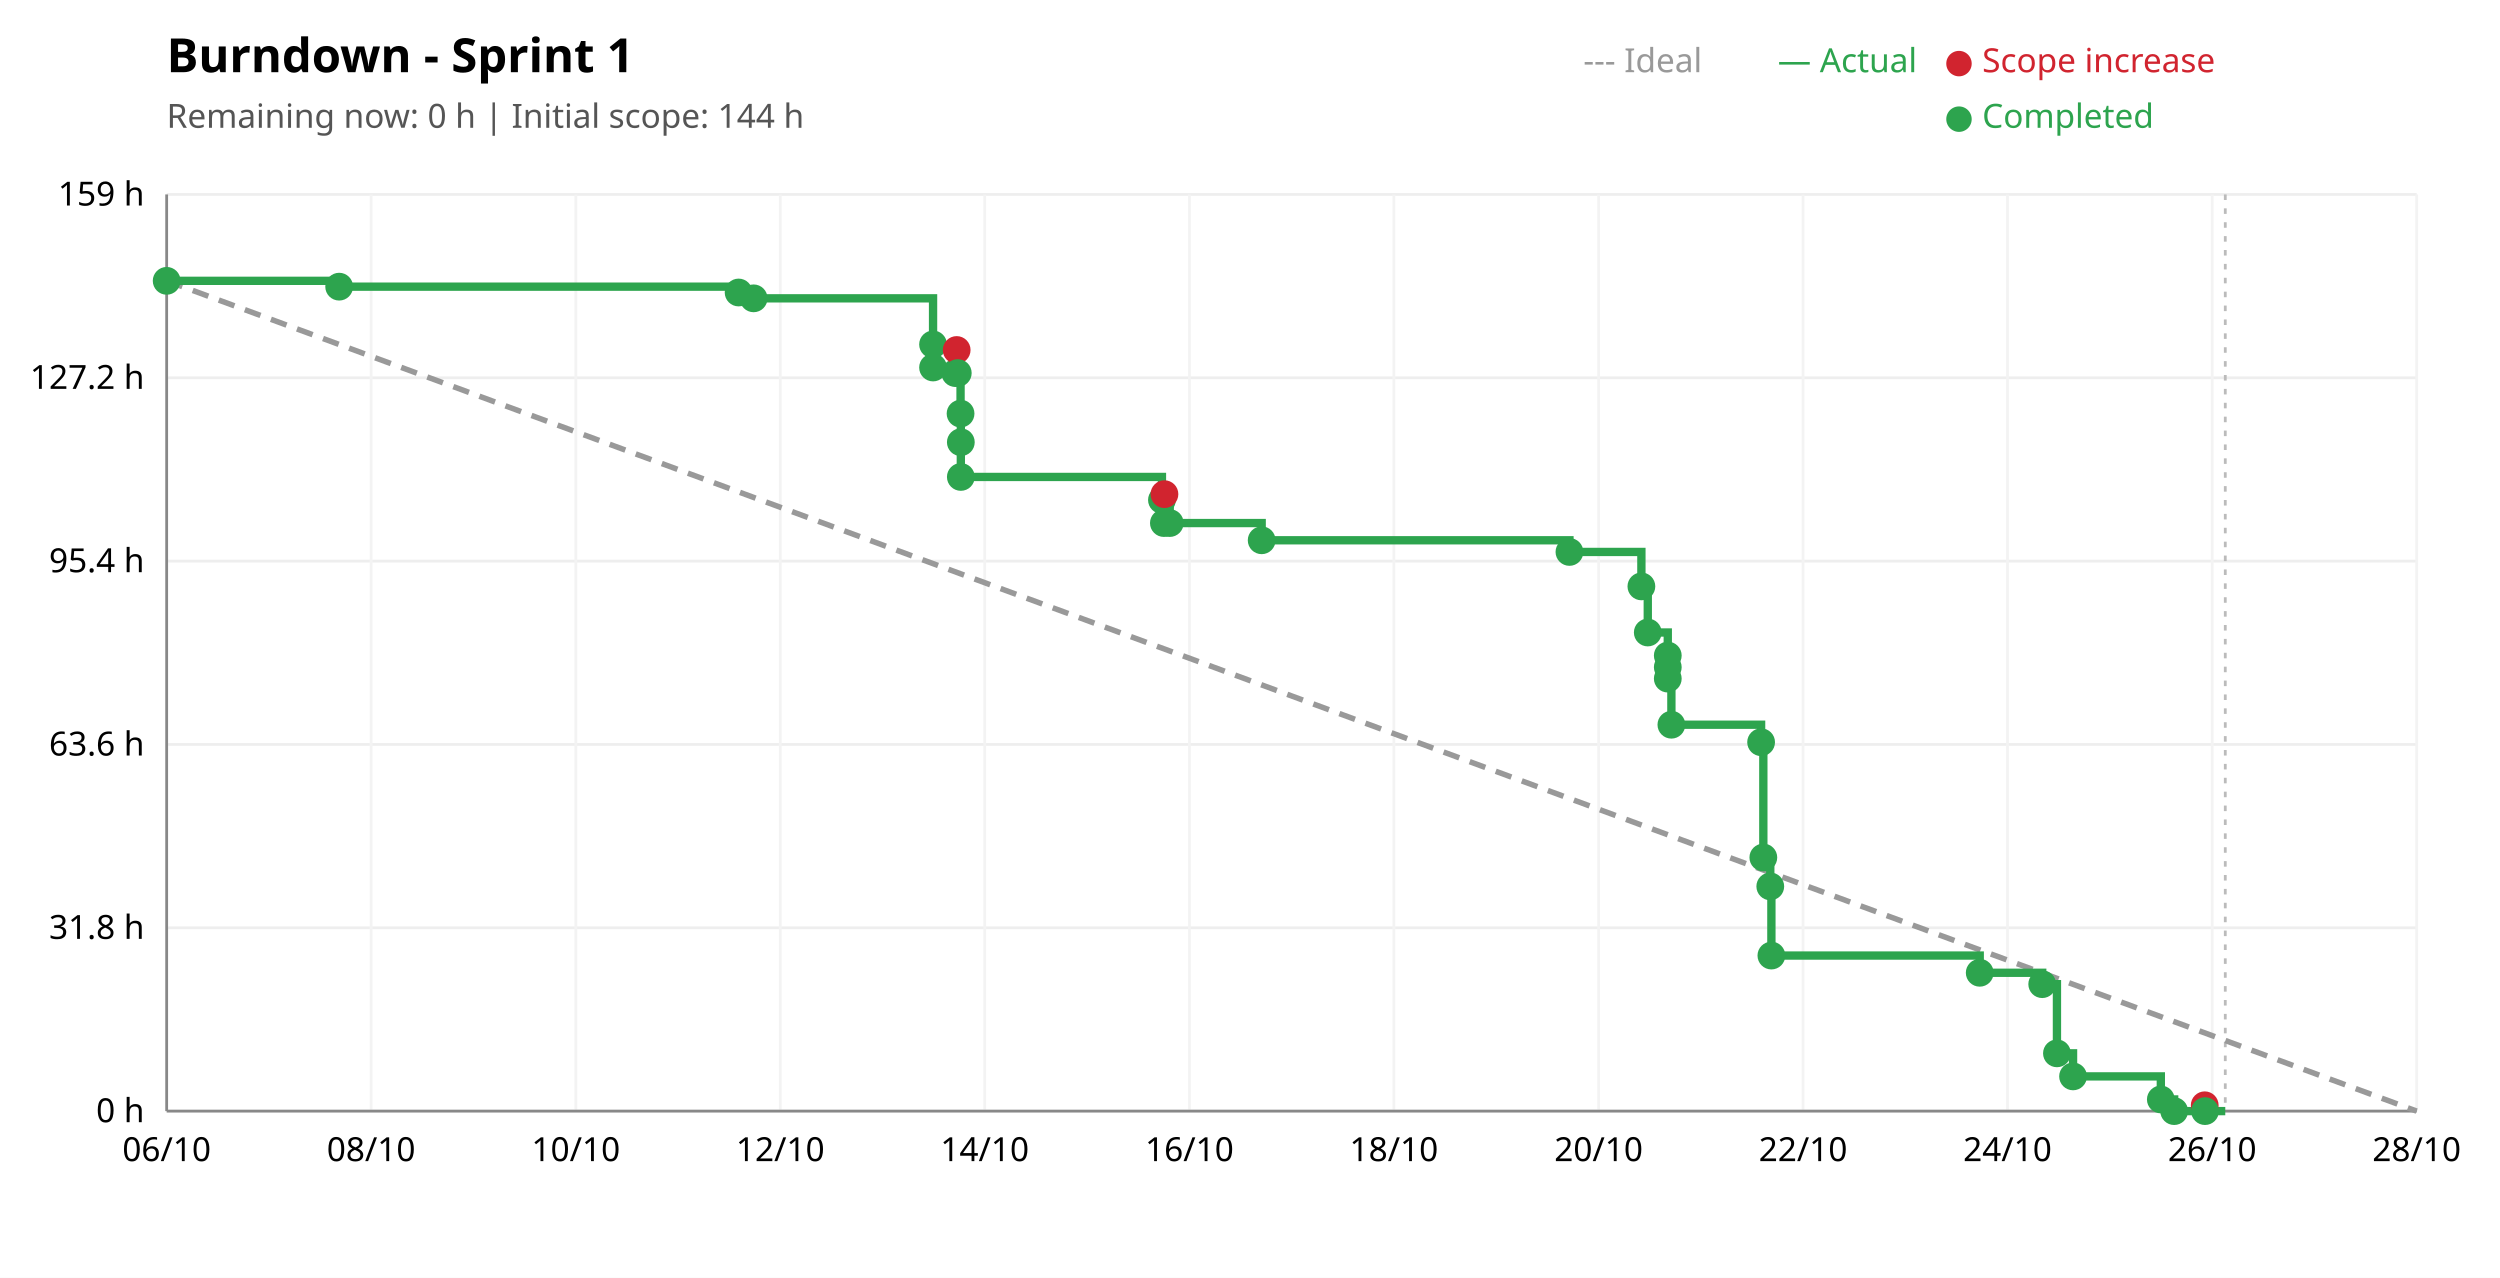
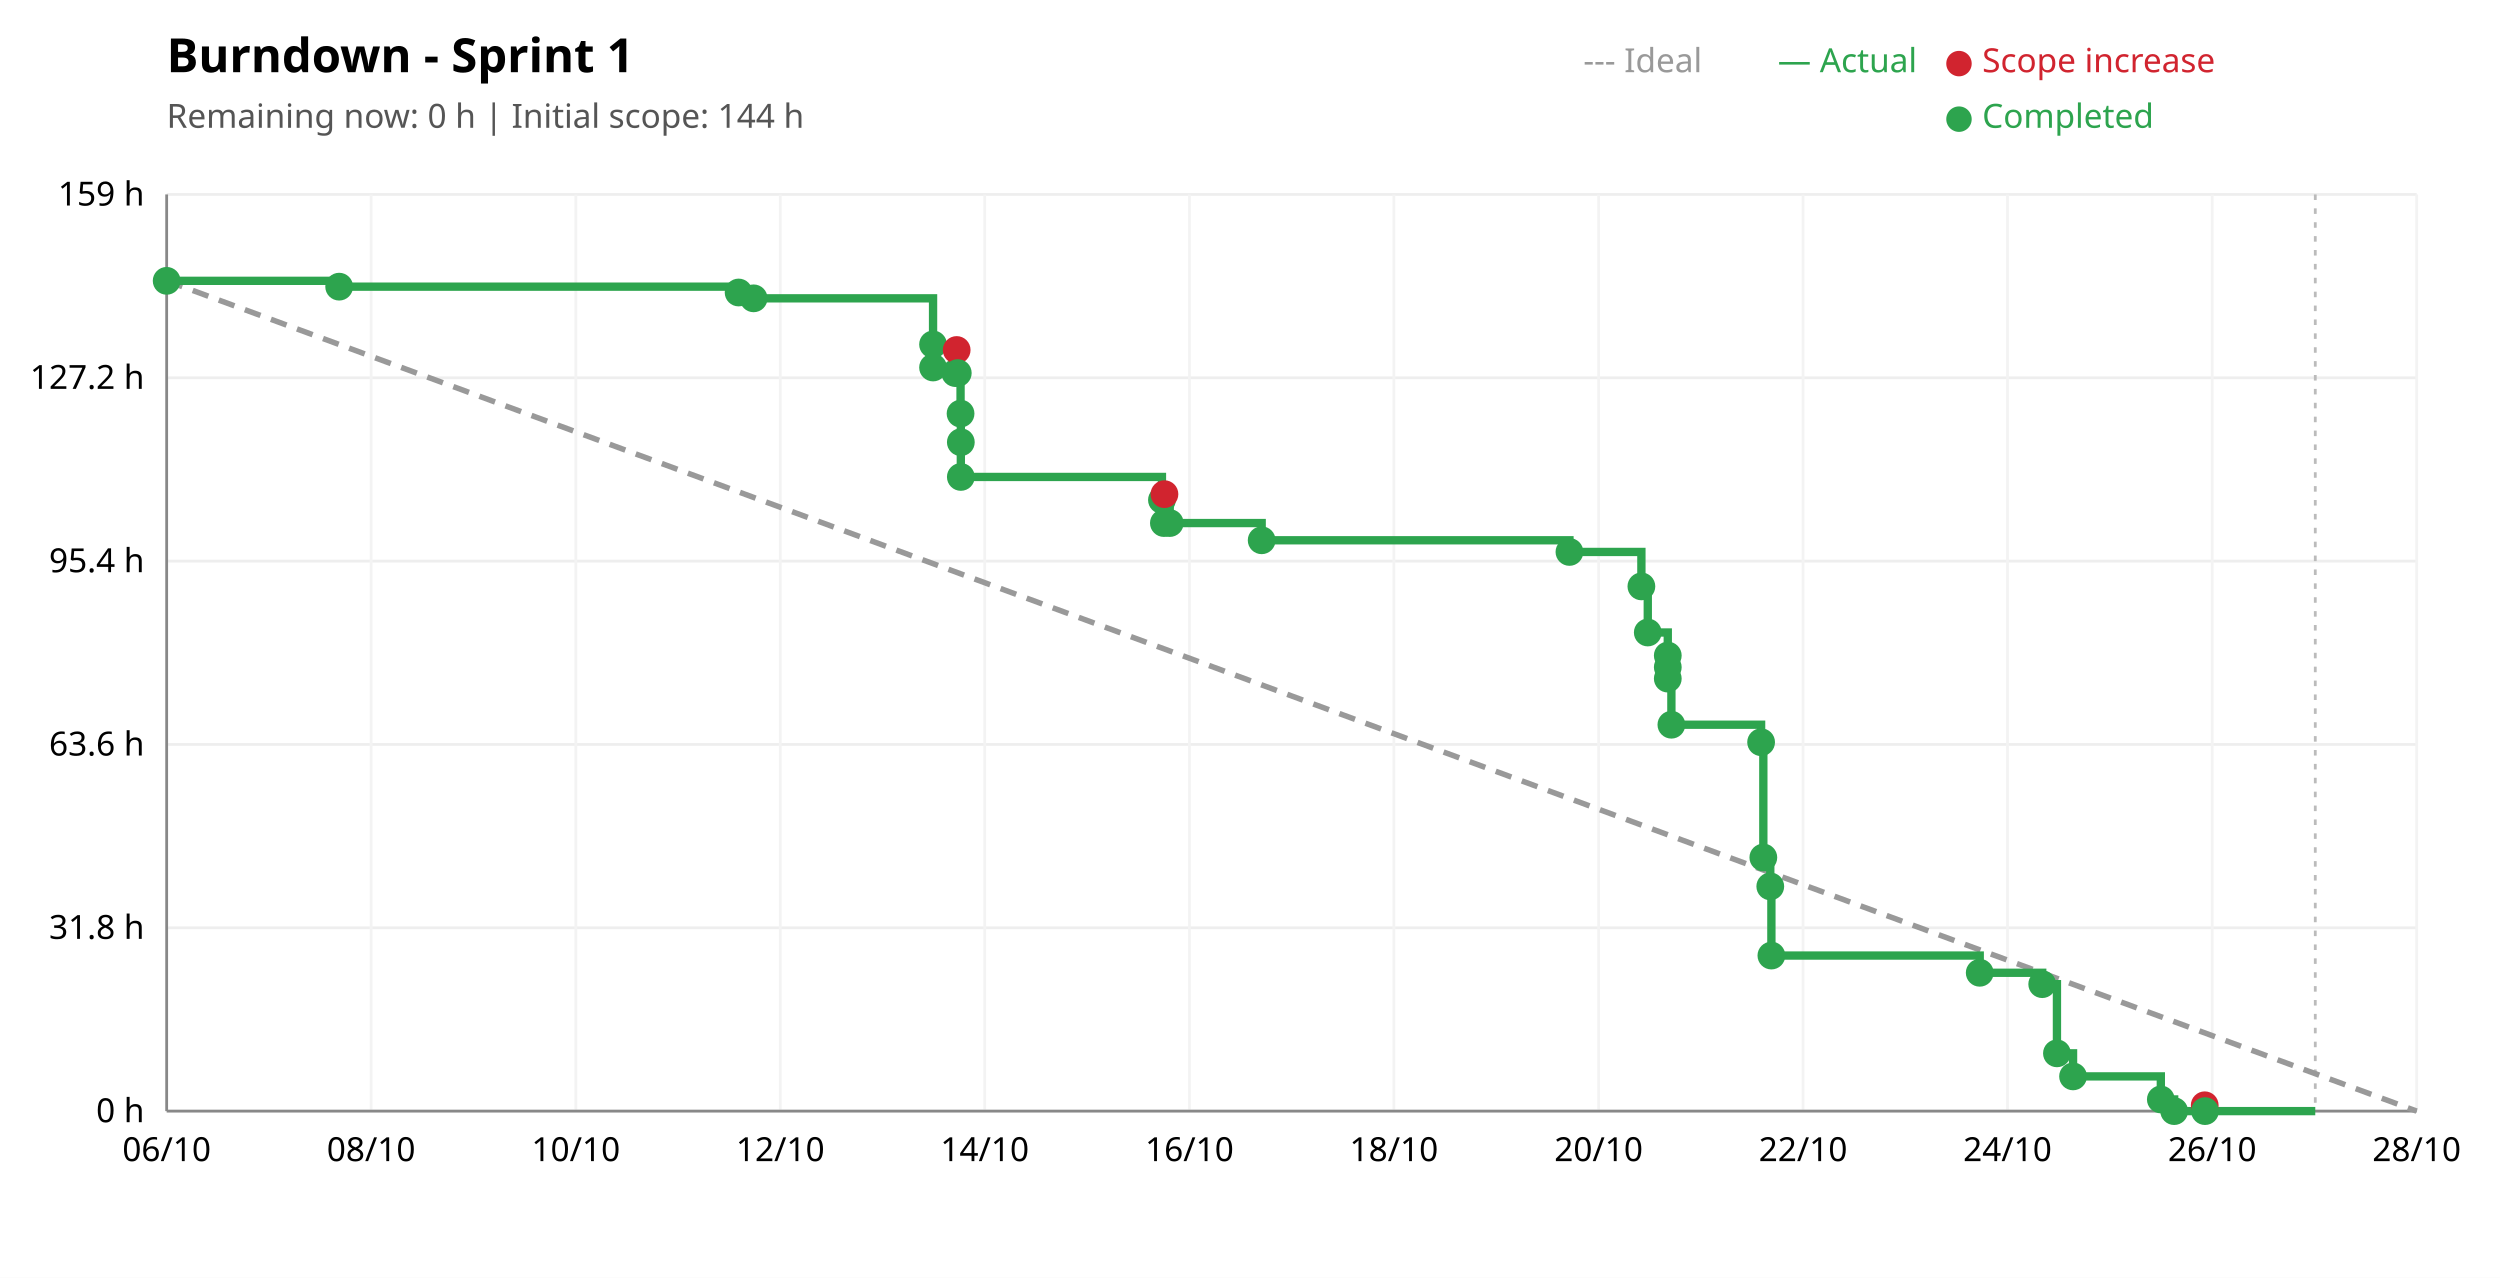
<svg xmlns="http://www.w3.org/2000/svg" width="900" height="460" font-family="sans-serif" font-size="12">
  <rect width="100%" height="100%" fill="white" />
  <text x="60" y="26" font-size="17" font-weight="bold">Burndown - Sprint 1</text>
  <text x="60" y="46" fill="#555">Remaining now: 0 h  |  Initial scope: 144 h</text>
  <line x1="60" y1="400.0" x2="870" y2="400.0" stroke="#eee" />
  <text x="52" y="404.0" text-anchor="end">0 h</text>
  <line x1="60" y1="334.0" x2="870" y2="334.0" stroke="#eee" />
  <text x="52" y="338.0" text-anchor="end">31.8 h</text>
  <line x1="60" y1="268.0" x2="870" y2="268.0" stroke="#eee" />
  <text x="52" y="272.0" text-anchor="end">63.6 h</text>
  <line x1="60" y1="202.0" x2="870" y2="202.0" stroke="#eee" />
  <text x="52" y="206.0" text-anchor="end">95.4 h</text>
  <line x1="60" y1="136.0" x2="870" y2="136.0" stroke="#eee" />
  <text x="52" y="140.0" text-anchor="end">127.2 h</text>
  <line x1="60" y1="70.0" x2="870" y2="70.0" stroke="#eee" />
  <text x="52" y="74.0" text-anchor="end">159 h</text>
  <line x1="60.0" y1="70" x2="60.0" y2="400" stroke="#f3f3f3" />
  <text x="60.0" y="418" text-anchor="middle">06/10</text>
  <line x1="133.6" y1="70" x2="133.6" y2="400" stroke="#f3f3f3" />
  <text x="133.6" y="418" text-anchor="middle">08/10</text>
  <line x1="207.3" y1="70" x2="207.3" y2="400" stroke="#f3f3f3" />
  <text x="207.3" y="418" text-anchor="middle">10/10</text>
  <line x1="280.9" y1="70" x2="280.9" y2="400" stroke="#f3f3f3" />
  <text x="280.9" y="418" text-anchor="middle">12/10</text>
  <line x1="354.5" y1="70" x2="354.5" y2="400" stroke="#f3f3f3" />
  <text x="354.5" y="418" text-anchor="middle">14/10</text>
  <line x1="428.2" y1="70" x2="428.2" y2="400" stroke="#f3f3f3" />
  <text x="428.2" y="418" text-anchor="middle">16/10</text>
  <line x1="501.8" y1="70" x2="501.8" y2="400" stroke="#f3f3f3" />
  <text x="501.8" y="418" text-anchor="middle">18/10</text>
  <line x1="575.5" y1="70" x2="575.5" y2="400" stroke="#f3f3f3" />
  <text x="575.5" y="418" text-anchor="middle">20/10</text>
  <line x1="649.1" y1="70" x2="649.1" y2="400" stroke="#f3f3f3" />
  <text x="649.1" y="418" text-anchor="middle">22/10</text>
  <line x1="722.7" y1="70" x2="722.7" y2="400" stroke="#f3f3f3" />
  <text x="722.7" y="418" text-anchor="middle">24/10</text>
  <line x1="796.4" y1="70" x2="796.4" y2="400" stroke="#f3f3f3" />
  <text x="796.4" y="418" text-anchor="middle">26/10</text>
  <line x1="870.0" y1="70" x2="870.0" y2="400" stroke="#f3f3f3" />
  <text x="870.0" y="418" text-anchor="middle">28/10</text>
  <line x1="60" y1="400" x2="870" y2="400" stroke="#888" />
  <line x1="60" y1="70" x2="60" y2="400" stroke="#888" />
-   <line x1="801.1" y1="70" x2="801.1" y2="400" stroke="#bbb" stroke-dasharray="2 3" />
+   <line x1="833.5" y1="70" x2="833.5" y2="400" stroke="#bbb" stroke-dasharray="2 3" />
  <polyline points="60.0,101.1 870.0,400.0" fill="none" stroke="#999" stroke-dasharray="6 4" stroke-width="2" />
-   <polyline points="60.0,101.1 122.1,101.1 122.1,103.2 265.9,103.2 265.9,105.3 271.3,105.3 271.3,107.4 335.9,107.4 335.9,124.0 335.9,124.0 335.9,132.3 343.9,132.3 343.9,134.3 344.4,134.3 344.4,126.0 344.8,126.0 344.8,134.3 345.8,134.3 345.8,148.9 345.9,148.9 345.9,159.2 345.9,159.2 345.9,171.7 418.3,171.7 418.3,180.0 419.0,180.0 419.0,188.3 419.2,188.3 419.2,177.9 421.1,177.9 421.1,188.3 454.2,188.3 454.2,194.5 565.0,194.5 565.0,198.7 590.9,198.7 590.9,211.1 593.2,211.1 593.2,227.7 600.4,227.7 600.4,236.0 600.4,236.0 600.4,240.2 600.4,240.2 600.4,244.3 601.7,244.3 601.7,260.9 634.0,260.9 634.0,267.2 634.8,267.2 634.8,308.7 637.3,308.7 637.3,319.1 637.7,319.1 637.7,344.0 712.7,344.0 712.7,350.2 735.2,350.2 735.2,354.3 740.5,354.3 740.5,379.2 746.3,379.2 746.3,387.5 777.9,387.5 777.9,395.8 782.7,395.8 782.7,400.0 793.7,400.0 793.7,397.9 793.8,397.9 793.8,400.0 801.1,400.0" fill="none" stroke="#2da44e" stroke-width="3" />
+   <polyline points="60.0,101.1 122.1,101.1 122.1,103.2 265.9,103.2 265.9,105.3 271.3,105.3 271.3,107.4 335.9,107.4 335.9,124.0 335.9,124.0 335.9,132.3 343.9,132.3 343.9,134.3 344.4,134.3 344.4,126.0 344.8,126.0 344.8,134.3 345.8,134.3 345.8,148.9 345.9,148.9 345.9,159.2 345.9,159.2 345.9,171.7 418.3,171.7 418.3,180.0 419.0,180.0 419.0,188.3 419.2,188.3 419.2,177.9 421.1,177.9 421.1,188.3 454.2,188.3 454.2,194.5 565.0,194.5 565.0,198.7 590.9,198.7 590.9,211.1 593.2,211.1 593.2,227.7 600.4,227.7 600.4,236.0 600.4,236.0 600.4,240.2 600.4,240.2 600.4,244.3 601.7,244.3 601.7,260.9 634.0,260.9 634.0,267.2 634.8,267.2 634.8,308.7 637.3,308.7 637.3,319.1 637.7,319.1 637.7,344.0 712.7,344.0 712.7,350.2 735.2,350.2 735.2,354.3 740.5,354.3 740.5,379.2 746.3,379.2 746.3,387.5 777.9,387.5 777.9,395.8 782.7,395.8 782.7,400.0 793.7,400.0 793.7,397.9 793.8,397.9 793.8,400.0 833.5,400.0" fill="none" stroke="#2da44e" stroke-width="3" />
  <circle cx="122.1" cy="103.2" r="5" fill="#2da44e" />
  <circle cx="265.9" cy="105.3" r="5" fill="#2da44e" />
  <circle cx="271.3" cy="107.4" r="5" fill="#2da44e" />
  <circle cx="335.9" cy="124.0" r="5" fill="#2da44e" />
  <circle cx="335.9" cy="132.3" r="5" fill="#2da44e" />
  <circle cx="343.9" cy="134.3" r="5" fill="#2da44e" />
  <circle cx="344.4" cy="126.0" r="5" fill="#d1242f" />
  <circle cx="344.8" cy="134.3" r="5" fill="#2da44e" />
  <circle cx="345.8" cy="148.9" r="5" fill="#2da44e" />
  <circle cx="345.9" cy="159.2" r="5" fill="#2da44e" />
  <circle cx="345.9" cy="171.7" r="5" fill="#2da44e" />
  <circle cx="418.3" cy="180.0" r="5" fill="#2da44e" />
  <circle cx="419.0" cy="188.3" r="5" fill="#2da44e" />
  <circle cx="419.2" cy="177.9" r="5" fill="#d1242f" />
  <circle cx="421.1" cy="188.3" r="5" fill="#2da44e" />
  <circle cx="454.2" cy="194.5" r="5" fill="#2da44e" />
  <circle cx="565.0" cy="198.7" r="5" fill="#2da44e" />
  <circle cx="590.9" cy="211.1" r="5" fill="#2da44e" />
  <circle cx="593.2" cy="227.7" r="5" fill="#2da44e" />
  <circle cx="600.4" cy="236.0" r="5" fill="#2da44e" />
  <circle cx="600.4" cy="240.2" r="5" fill="#2da44e" />
  <circle cx="600.4" cy="244.3" r="5" fill="#2da44e" />
  <circle cx="601.7" cy="260.9" r="5" fill="#2da44e" />
  <circle cx="634.0" cy="267.2" r="5" fill="#2da44e" />
  <circle cx="634.8" cy="308.7" r="5" fill="#2da44e" />
  <circle cx="637.3" cy="319.1" r="5" fill="#2da44e" />
  <circle cx="637.7" cy="344.0" r="5" fill="#2da44e" />
  <circle cx="712.7" cy="350.2" r="5" fill="#2da44e" />
  <circle cx="735.2" cy="354.3" r="5" fill="#2da44e" />
  <circle cx="740.5" cy="379.2" r="5" fill="#2da44e" />
  <circle cx="746.3" cy="387.5" r="5" fill="#2da44e" />
  <circle cx="777.9" cy="395.8" r="5" fill="#2da44e" />
  <circle cx="782.7" cy="400.0" r="5" fill="#2da44e" />
  <circle cx="793.7" cy="397.9" r="5" fill="#d1242f" />
  <circle cx="793.8" cy="400.0" r="5" fill="#2da44e" />
  <circle cx="60.0" cy="101.1" r="5" fill="#2da44e" />
  <text x="570" y="26" fill="#999">--- Ideal</text>
  <text x="640" y="26" fill="#2da44e">— Actual</text>
  <text x="700" y="26" fill="#d1242f">● Scope increase</text>
  <text x="700" y="46" fill="#2da44e">● Completed</text>
</svg>
